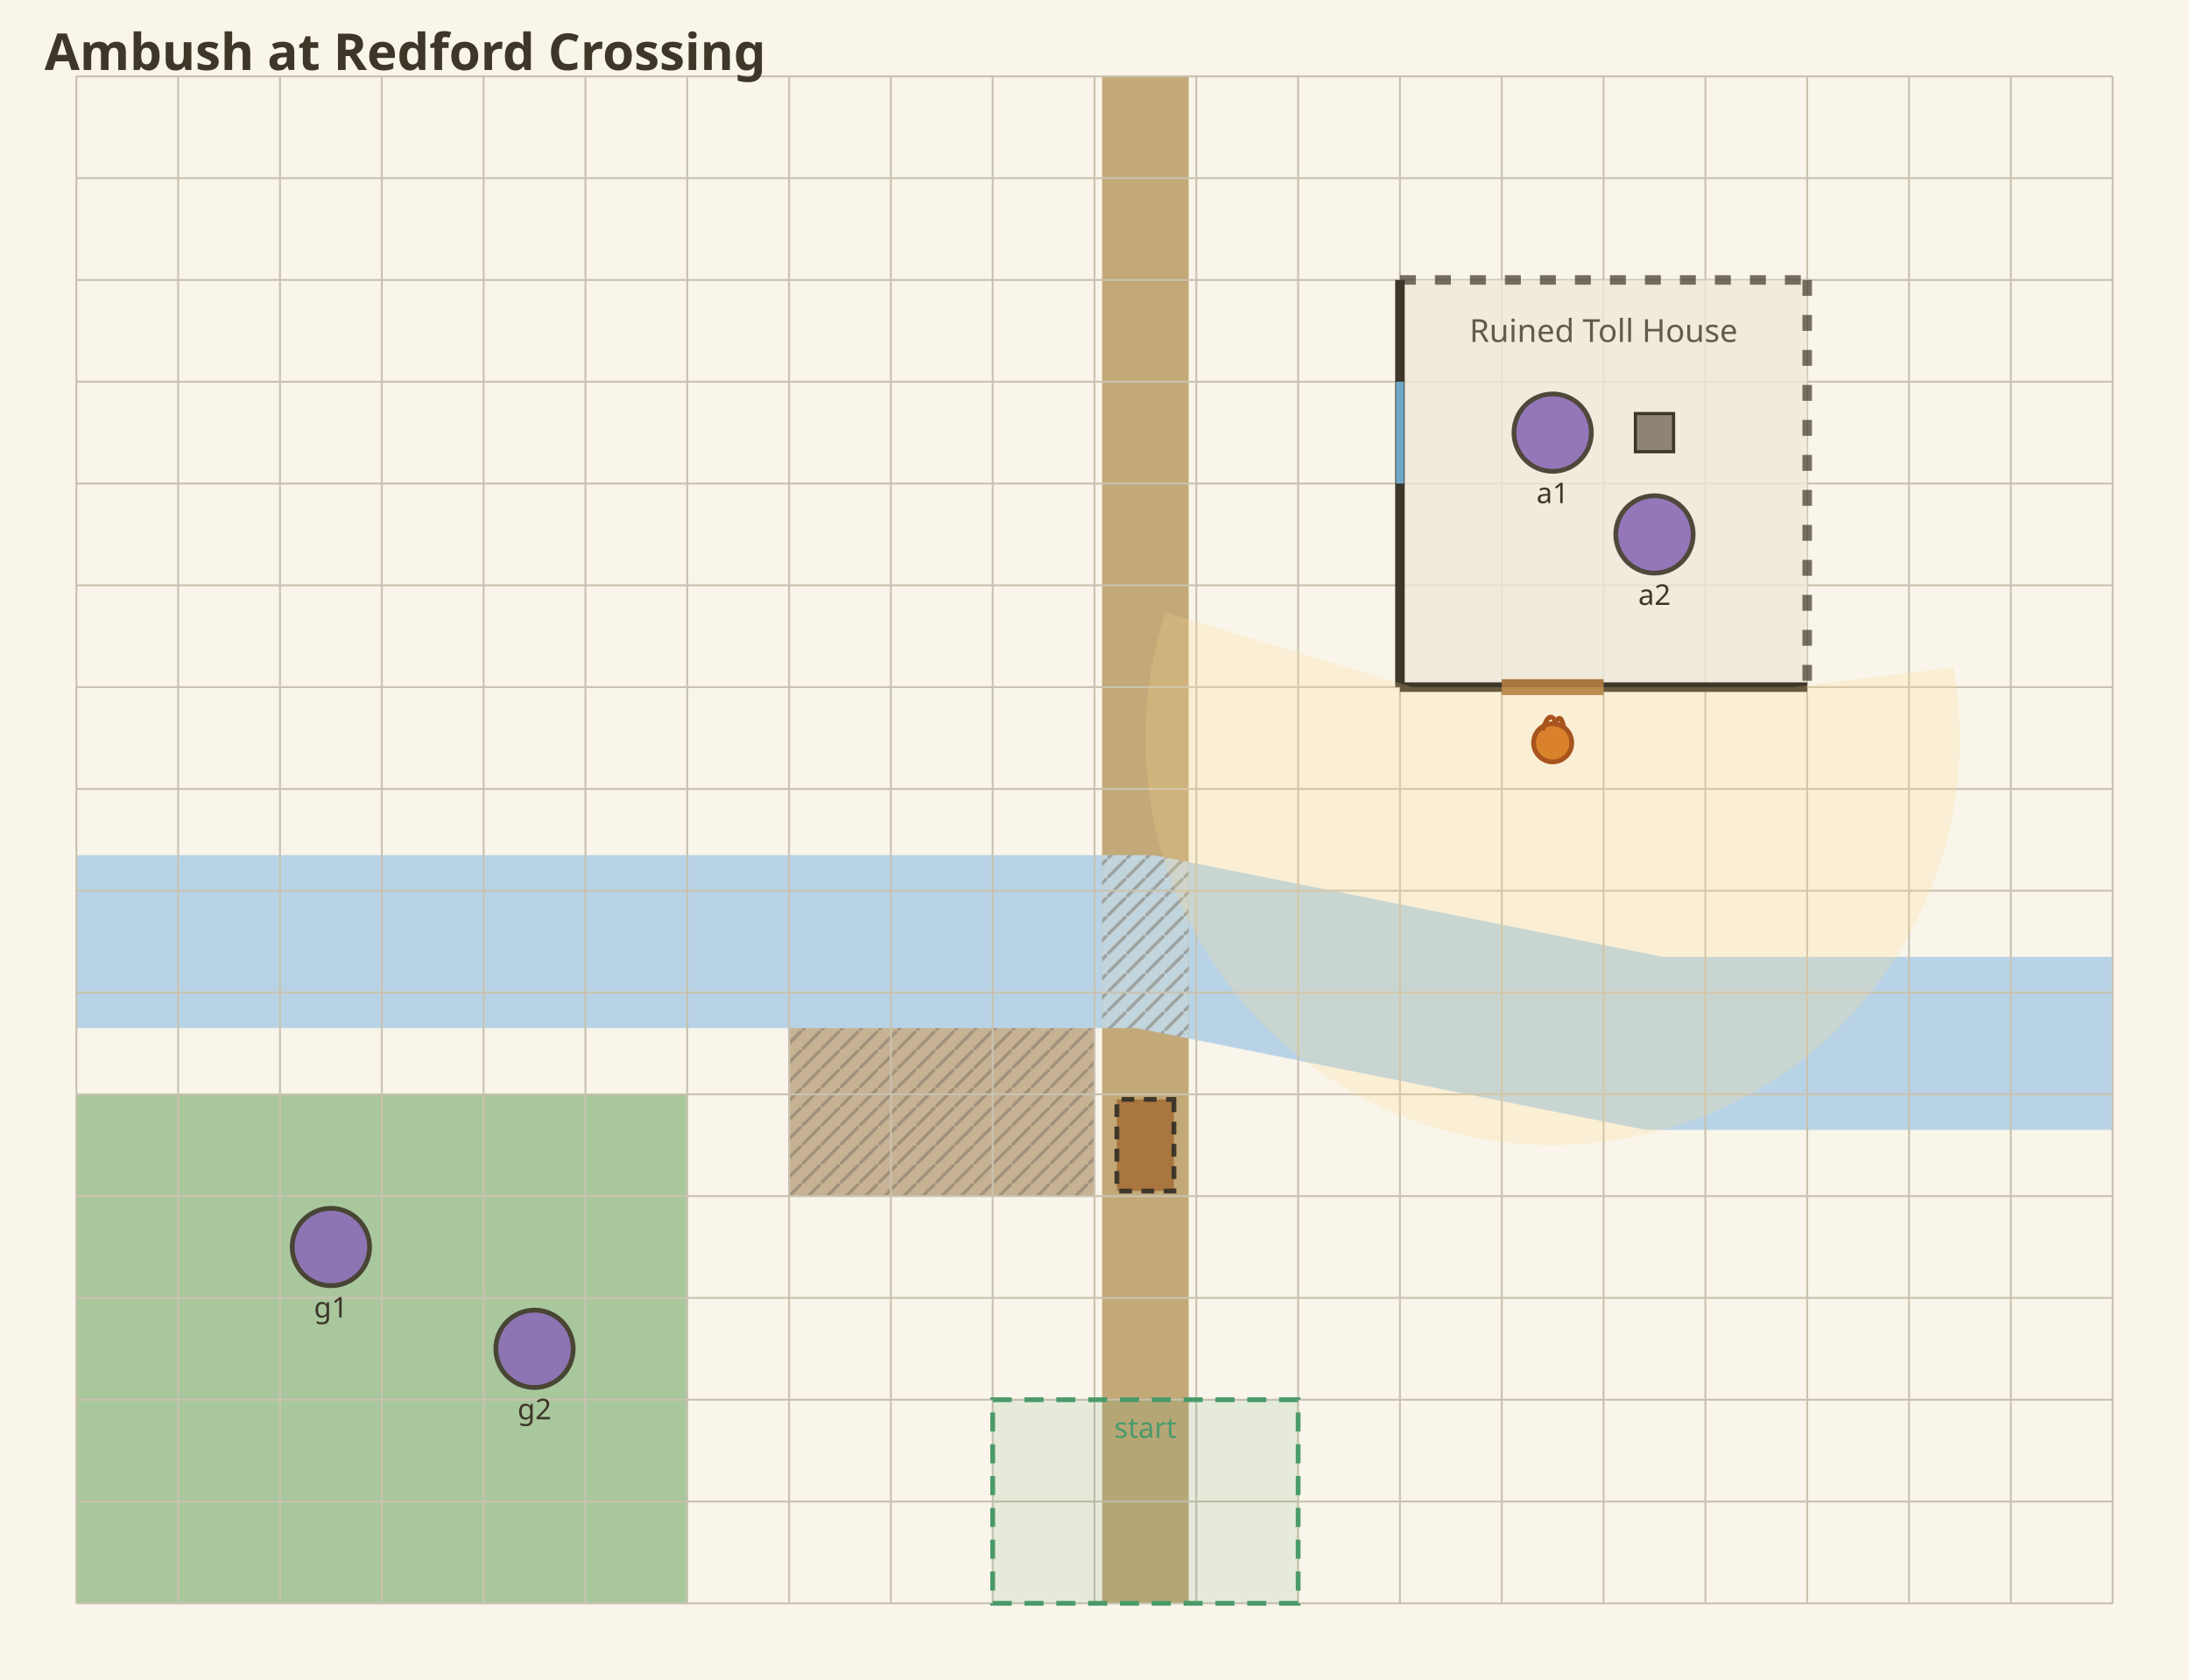
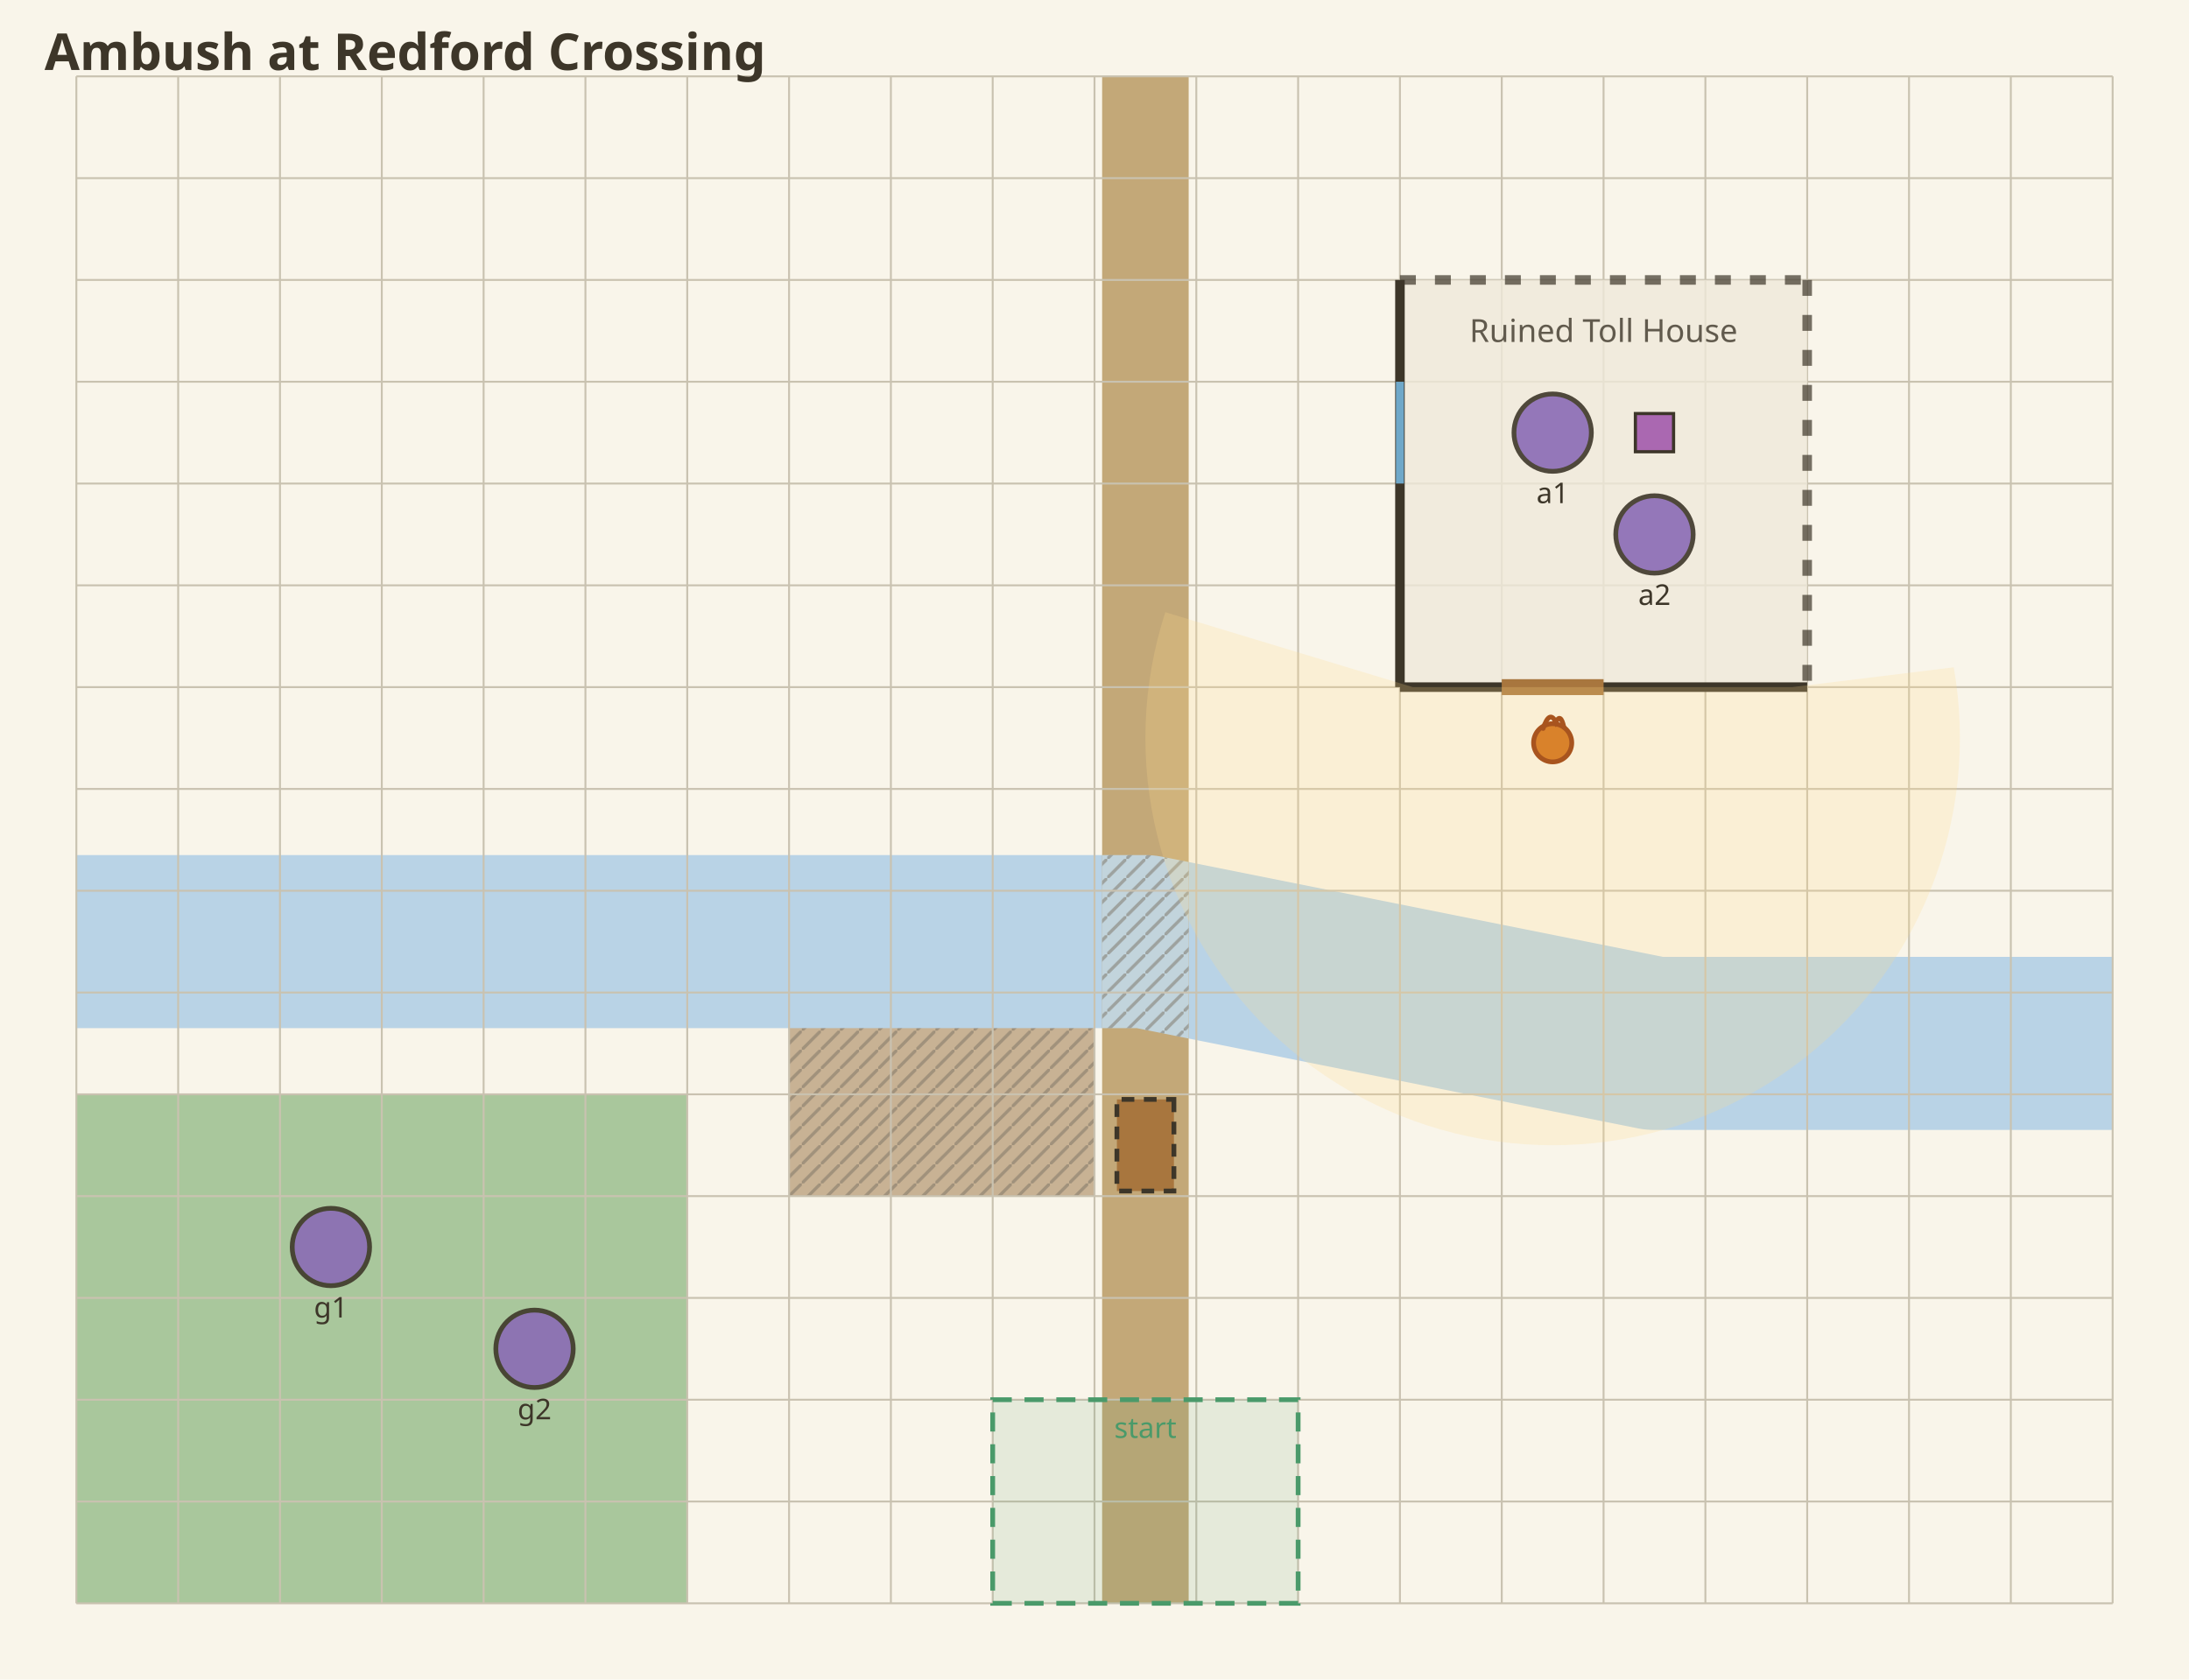
<svg xmlns="http://www.w3.org/2000/svg" viewBox="0 0 688 528" width="688" height="528" font-family="sans-serif">
  <rect x="0" y="0" width="688" height="528" fill="#f9f5ea" />
  <g transform="translate(0 0)">
    <defs>
      <pattern id="hatch" width="6" height="6" patternUnits="userSpaceOnUse">
        <path d="M0,6 L6,0" stroke="#7a7264" stroke-width="1" opacity="0.5" />
      </pattern>
    </defs>
    <g>
      <rect x="24" y="344" width="192" height="160" fill="#a9c79c" />
    </g>
    <g>
      <rect x="248" y="312" width="96" height="64" fill="#c8b294" />
      <rect x="248" y="312" width="96" height="64" fill="url(#hatch)" />
    </g>
    <g id="cd-ambush-at-redford-crossing-redford">
      <polyline points="24,296 200,296 360,296 520,328 664,328" fill="none" stroke="#b9d3e6" stroke-width="54.4" stroke-linecap="butt" stroke-linejoin="round" />
    </g>
    <g id="cd-ambush-at-redford-crossing-tollroad">
      <polyline points="360,24 360,504" fill="none" stroke="#c3a878" stroke-width="27.2" stroke-linecap="butt" stroke-linejoin="round" />
    </g>
    <g>
      <clipPath id="xing-13">
        <polygon points="346.4,24 346.4,504 373.6,504 373.6,24" />
      </clipPath>
      <polyline points="24,296 200,296 360,296 520,328 664,328" fill="none" stroke="#c2d4dc" stroke-width="54.4" stroke-linecap="butt" stroke-linejoin="round" clip-path="url(#xing-13)" />
      <polyline points="24,296 200,296 360,296 520,328 664,328" fill="none" stroke="url(#hatch)" stroke-width="54.4" stroke-linecap="butt" stroke-linejoin="round" clip-path="url(#xing-13)" />
    </g>
    <line x1="24" y1="24" x2="24" y2="504" stroke="#c9c2b0" stroke-width="0.6" />
    <line x1="56" y1="24" x2="56" y2="504" stroke="#c9c2b0" stroke-width="0.6" />
    <line x1="88" y1="24" x2="88" y2="504" stroke="#c9c2b0" stroke-width="0.6" />
    <line x1="120" y1="24" x2="120" y2="504" stroke="#c9c2b0" stroke-width="0.6" />
    <line x1="152" y1="24" x2="152" y2="504" stroke="#c9c2b0" stroke-width="0.6" />
    <line x1="184" y1="24" x2="184" y2="504" stroke="#c9c2b0" stroke-width="0.6" />
    <line x1="216" y1="24" x2="216" y2="504" stroke="#c9c2b0" stroke-width="0.6" />
    <line x1="248" y1="24" x2="248" y2="504" stroke="#c9c2b0" stroke-width="0.6" />
    <line x1="280" y1="24" x2="280" y2="504" stroke="#c9c2b0" stroke-width="0.6" />
    <line x1="312" y1="24" x2="312" y2="504" stroke="#c9c2b0" stroke-width="0.6" />
    <line x1="344" y1="24" x2="344" y2="504" stroke="#c9c2b0" stroke-width="0.6" />
    <line x1="376" y1="24" x2="376" y2="504" stroke="#c9c2b0" stroke-width="0.6" />
    <line x1="408" y1="24" x2="408" y2="504" stroke="#c9c2b0" stroke-width="0.6" />
    <line x1="440" y1="24" x2="440" y2="504" stroke="#c9c2b0" stroke-width="0.6" />
    <line x1="472" y1="24" x2="472" y2="504" stroke="#c9c2b0" stroke-width="0.6" />
    <line x1="504" y1="24" x2="504" y2="504" stroke="#c9c2b0" stroke-width="0.6" />
    <line x1="536" y1="24" x2="536" y2="504" stroke="#c9c2b0" stroke-width="0.6" />
    <line x1="568" y1="24" x2="568" y2="504" stroke="#c9c2b0" stroke-width="0.6" />
    <line x1="600" y1="24" x2="600" y2="504" stroke="#c9c2b0" stroke-width="0.6" />
    <line x1="632" y1="24" x2="632" y2="504" stroke="#c9c2b0" stroke-width="0.6" />
    <line x1="664" y1="24" x2="664" y2="504" stroke="#c9c2b0" stroke-width="0.6" />
    <line x1="24" y1="24" x2="664" y2="24" stroke="#c9c2b0" stroke-width="0.6" />
    <line x1="24" y1="56" x2="664" y2="56" stroke="#c9c2b0" stroke-width="0.6" />
    <line x1="24" y1="88" x2="664" y2="88" stroke="#c9c2b0" stroke-width="0.6" />
    <line x1="24" y1="120" x2="664" y2="120" stroke="#c9c2b0" stroke-width="0.6" />
    <line x1="24" y1="152" x2="664" y2="152" stroke="#c9c2b0" stroke-width="0.6" />
    <line x1="24" y1="184" x2="664" y2="184" stroke="#c9c2b0" stroke-width="0.6" />
    <line x1="24" y1="216" x2="664" y2="216" stroke="#c9c2b0" stroke-width="0.6" />
    <line x1="24" y1="248" x2="664" y2="248" stroke="#c9c2b0" stroke-width="0.6" />
    <line x1="24" y1="280" x2="664" y2="280" stroke="#c9c2b0" stroke-width="0.6" />
    <line x1="24" y1="312" x2="664" y2="312" stroke="#c9c2b0" stroke-width="0.6" />
    <line x1="24" y1="344" x2="664" y2="344" stroke="#c9c2b0" stroke-width="0.6" />
    <line x1="24" y1="376" x2="664" y2="376" stroke="#c9c2b0" stroke-width="0.6" />
    <line x1="24" y1="408" x2="664" y2="408" stroke="#c9c2b0" stroke-width="0.6" />
    <line x1="24" y1="440" x2="664" y2="440" stroke="#c9c2b0" stroke-width="0.6" />
    <line x1="24" y1="472" x2="664" y2="472" stroke="#c9c2b0" stroke-width="0.6" />
    <line x1="24" y1="504" x2="664" y2="504" stroke="#c9c2b0" stroke-width="0.6" />
    <g id="cd-ambush-at-redford-crossing-tollhouse">
      <rect x="440" y="88" width="128" height="128" fill="#efe9da" opacity="0.8" />
      <line x1="440" y1="88" x2="568" y2="88" stroke="#3d3629" stroke-width="3" stroke-dasharray="5 6" opacity="0.7" />
      <line x1="440" y1="216" x2="568" y2="216" stroke="#3d3629" stroke-width="3" opacity="1" />
      <line x1="440" y1="88" x2="440" y2="216" stroke="#3d3629" stroke-width="3" opacity="1" />
      <line x1="568" y1="88" x2="568" y2="216" stroke="#3d3629" stroke-width="3" stroke-dasharray="5 6" opacity="0.7" />
    </g>
    <line x1="472" y1="216" x2="504" y2="216" stroke="#a8763e" stroke-width="5" />
    <line x1="440" y1="120" x2="440" y2="152" stroke="#6fa8c9" stroke-width="2.5" />
    <text x="504" y="107.5" font-size="10" fill="#3d3629" opacity="0.8" text-anchor="middle" font-family="sans-serif">Ruined Toll House</text>
    <text x="360" y="452" font-size="9" fill="#4a9a6a" text-anchor="middle" font-family="sans-serif">start</text>
    <g id="cd-ambush-at-redford-crossing-start">
      <rect x="312" y="440" width="96" height="64" fill="#4a9a6a" opacity="0.12" />
      <rect x="312" y="440" width="96" height="64" fill="none" stroke="#4a9a6a" stroke-width="1.5" stroke-dasharray="6 4" />
    </g>
    <g>
      <rect x="345.6" y="351.04" width="28.8" height="17.92" fill="#a8763e" stroke="#3d3629" stroke-width="1.5" stroke-dasharray="4 3" transform="rotate(90 360 360)" />
    </g>
    <g>
      <polygon points="616,232 615.92,236.47 615.69,240.93 615.3,245.38 614.75,249.81 614.06,254.23 613.2,258.61 612.2,262.97 611.04,267.28 609.74,271.55 608.28,275.78 606.68,279.95 604.93,284.06 603.05,288.11 601.02,292.09 598.85,296 596.55,299.83 594.12,303.58 591.55,307.24 588.87,310.8 586.05,314.28 583.12,317.65 580.08,320.92 576.92,324.08 573.65,327.12 570.28,330.05 566.8,332.87 563.24,335.55 559.58,338.12 555.83,340.55 552,342.85 548.09,345.02 544.11,347.05 540.06,348.93 535.95,350.68 531.78,352.28 527.55,353.74 523.28,355.04 518.97,356.2 514.61,357.2 510.23,358.06 505.81,358.75 501.38,359.3 496.93,359.69 492.47,359.92 488,360 483.53,359.92 479.07,359.69 474.62,359.3 470.19,358.75 465.77,358.06 461.39,357.2 457.03,356.2 452.72,355.04 448.45,353.74 444.22,352.28 440.05,350.68 435.94,348.93 431.89,347.05 427.91,345.02 424,342.85 420.17,340.55 416.42,338.12 412.76,335.55 409.2,332.87 405.72,330.05 402.35,327.12 399.08,324.08 395.92,320.92 392.88,317.65 389.95,314.28 387.13,310.8 384.45,307.24 381.88,303.58 379.45,299.83 377.15,296 374.98,292.09 372.95,288.11 371.07,284.06 369.32,279.95 367.72,275.78 366.26,271.55 364.96,267.28 363.8,262.97 362.8,258.61 361.94,254.23 361.25,249.81 360.7,245.38 360.31,240.93 360.08,236.47 360,232 360.08,227.53 360.31,223.07 360.7,218.62 361.25,214.19 361.94,209.77 362.8,205.39 363.8,201.03 364.96,196.72 366.26,192.45 444.04,216 448.4,216 452.06,216 455.2,216 457.91,216 460.29,216 462.39,216 464.28,216 465.98,216 467.52,216 468.93,216 470.23,216 471.43,216 472.55,216 473.59,216 474.57,216 475.5,216 476.38,216 477.21,216 478,216 478.76,216 479.49,216 480.2,216 480.88,216 481.54,216 482.18,216 482.8,216 483.41,216 484.01,216 484.6,216 485.18,216 485.75,216 486.32,216 486.88,216 487.44,216 488,216 488.56,216 489.12,216 489.68,216 490.25,216 490.82,216 491.4,216 491.99,216 492.59,216 493.2,216 493.82,216 494.46,216 495.12,216 495.8,216 496.51,216 497.24,216 498,216 498.79,216 499.62,216 500.5,216 501.43,216 502.41,216 503.45,216 504.57,216 505.77,216 507.07,216 508.48,216 510.02,216 511.72,216 513.61,216 515.71,216 518.09,216 520.8,216 523.94,216 527.6,216 531.96,216 537.24,216 543.8,216 552.17,216 563.27,216 614.06,209.77 614.75,214.19 615.3,218.62 615.69,223.07 615.92,227.53" fill="#ffd98a" opacity="0.22" />
      <circle cx="488" cy="233.5" r="6" fill="#d9822b" stroke="#a8541e" stroke-width="1.5" />
      <path d="M485 229 Q487 223 489 227 Q490.5 224 491.5 228.5" fill="none" stroke="#a8541e" stroke-width="1.5" stroke-linecap="round" />
    </g>
    <g id="cd-ambush-at-redford-crossing-loot">
-       <rect x="514" y="130" width="12" height="12" fill="#8f8474" stroke="#3d3629" stroke-width="1" />
+       <rect x="514" y="130" width="12" height="12" fill="hsl(294 32% 55%)" stroke="#3d3629" stroke-width="1" />
    </g>
    <g id="cd-ambush-at-redford-crossing-g1">
      <circle cx="104" cy="392" r="12.16" fill="#8a6ab5" opacity="0.9" stroke="#3d3629" stroke-width="1.5" />
    </g>
    <g>
      <circle cx="168" cy="424" r="12.16" fill="#8a6ab5" opacity="0.9" stroke="#3d3629" stroke-width="1.5" />
    </g>
    <g id="cd-ambush-at-redford-crossing-a1">
      <circle cx="488" cy="136" r="12.16" fill="#8a6ab5" opacity="0.9" stroke="#3d3629" stroke-width="1.5" />
    </g>
    <g>
      <circle cx="520" cy="168" r="12.16" fill="#8a6ab5" opacity="0.9" stroke="#3d3629" stroke-width="1.5" />
    </g>
    <text x="104" y="414.16" font-size="9" fill="#3d3629" text-anchor="middle" font-family="sans-serif">g1</text>
    <text x="168" y="446.16" font-size="9" fill="#3d3629" text-anchor="middle" font-family="sans-serif">g2</text>
    <text x="488" y="158.16" font-size="9" fill="#3d3629" text-anchor="middle" font-family="sans-serif">a1</text>
    <text x="520" y="190.16" font-size="9" fill="#3d3629" text-anchor="middle" font-family="sans-serif">a2</text>
  </g>
  <text x="14" y="22" font-size="16" font-weight="bold" fill="#3d3629" font-family="sans-serif">Ambush at Redford Crossing</text>
</svg>
